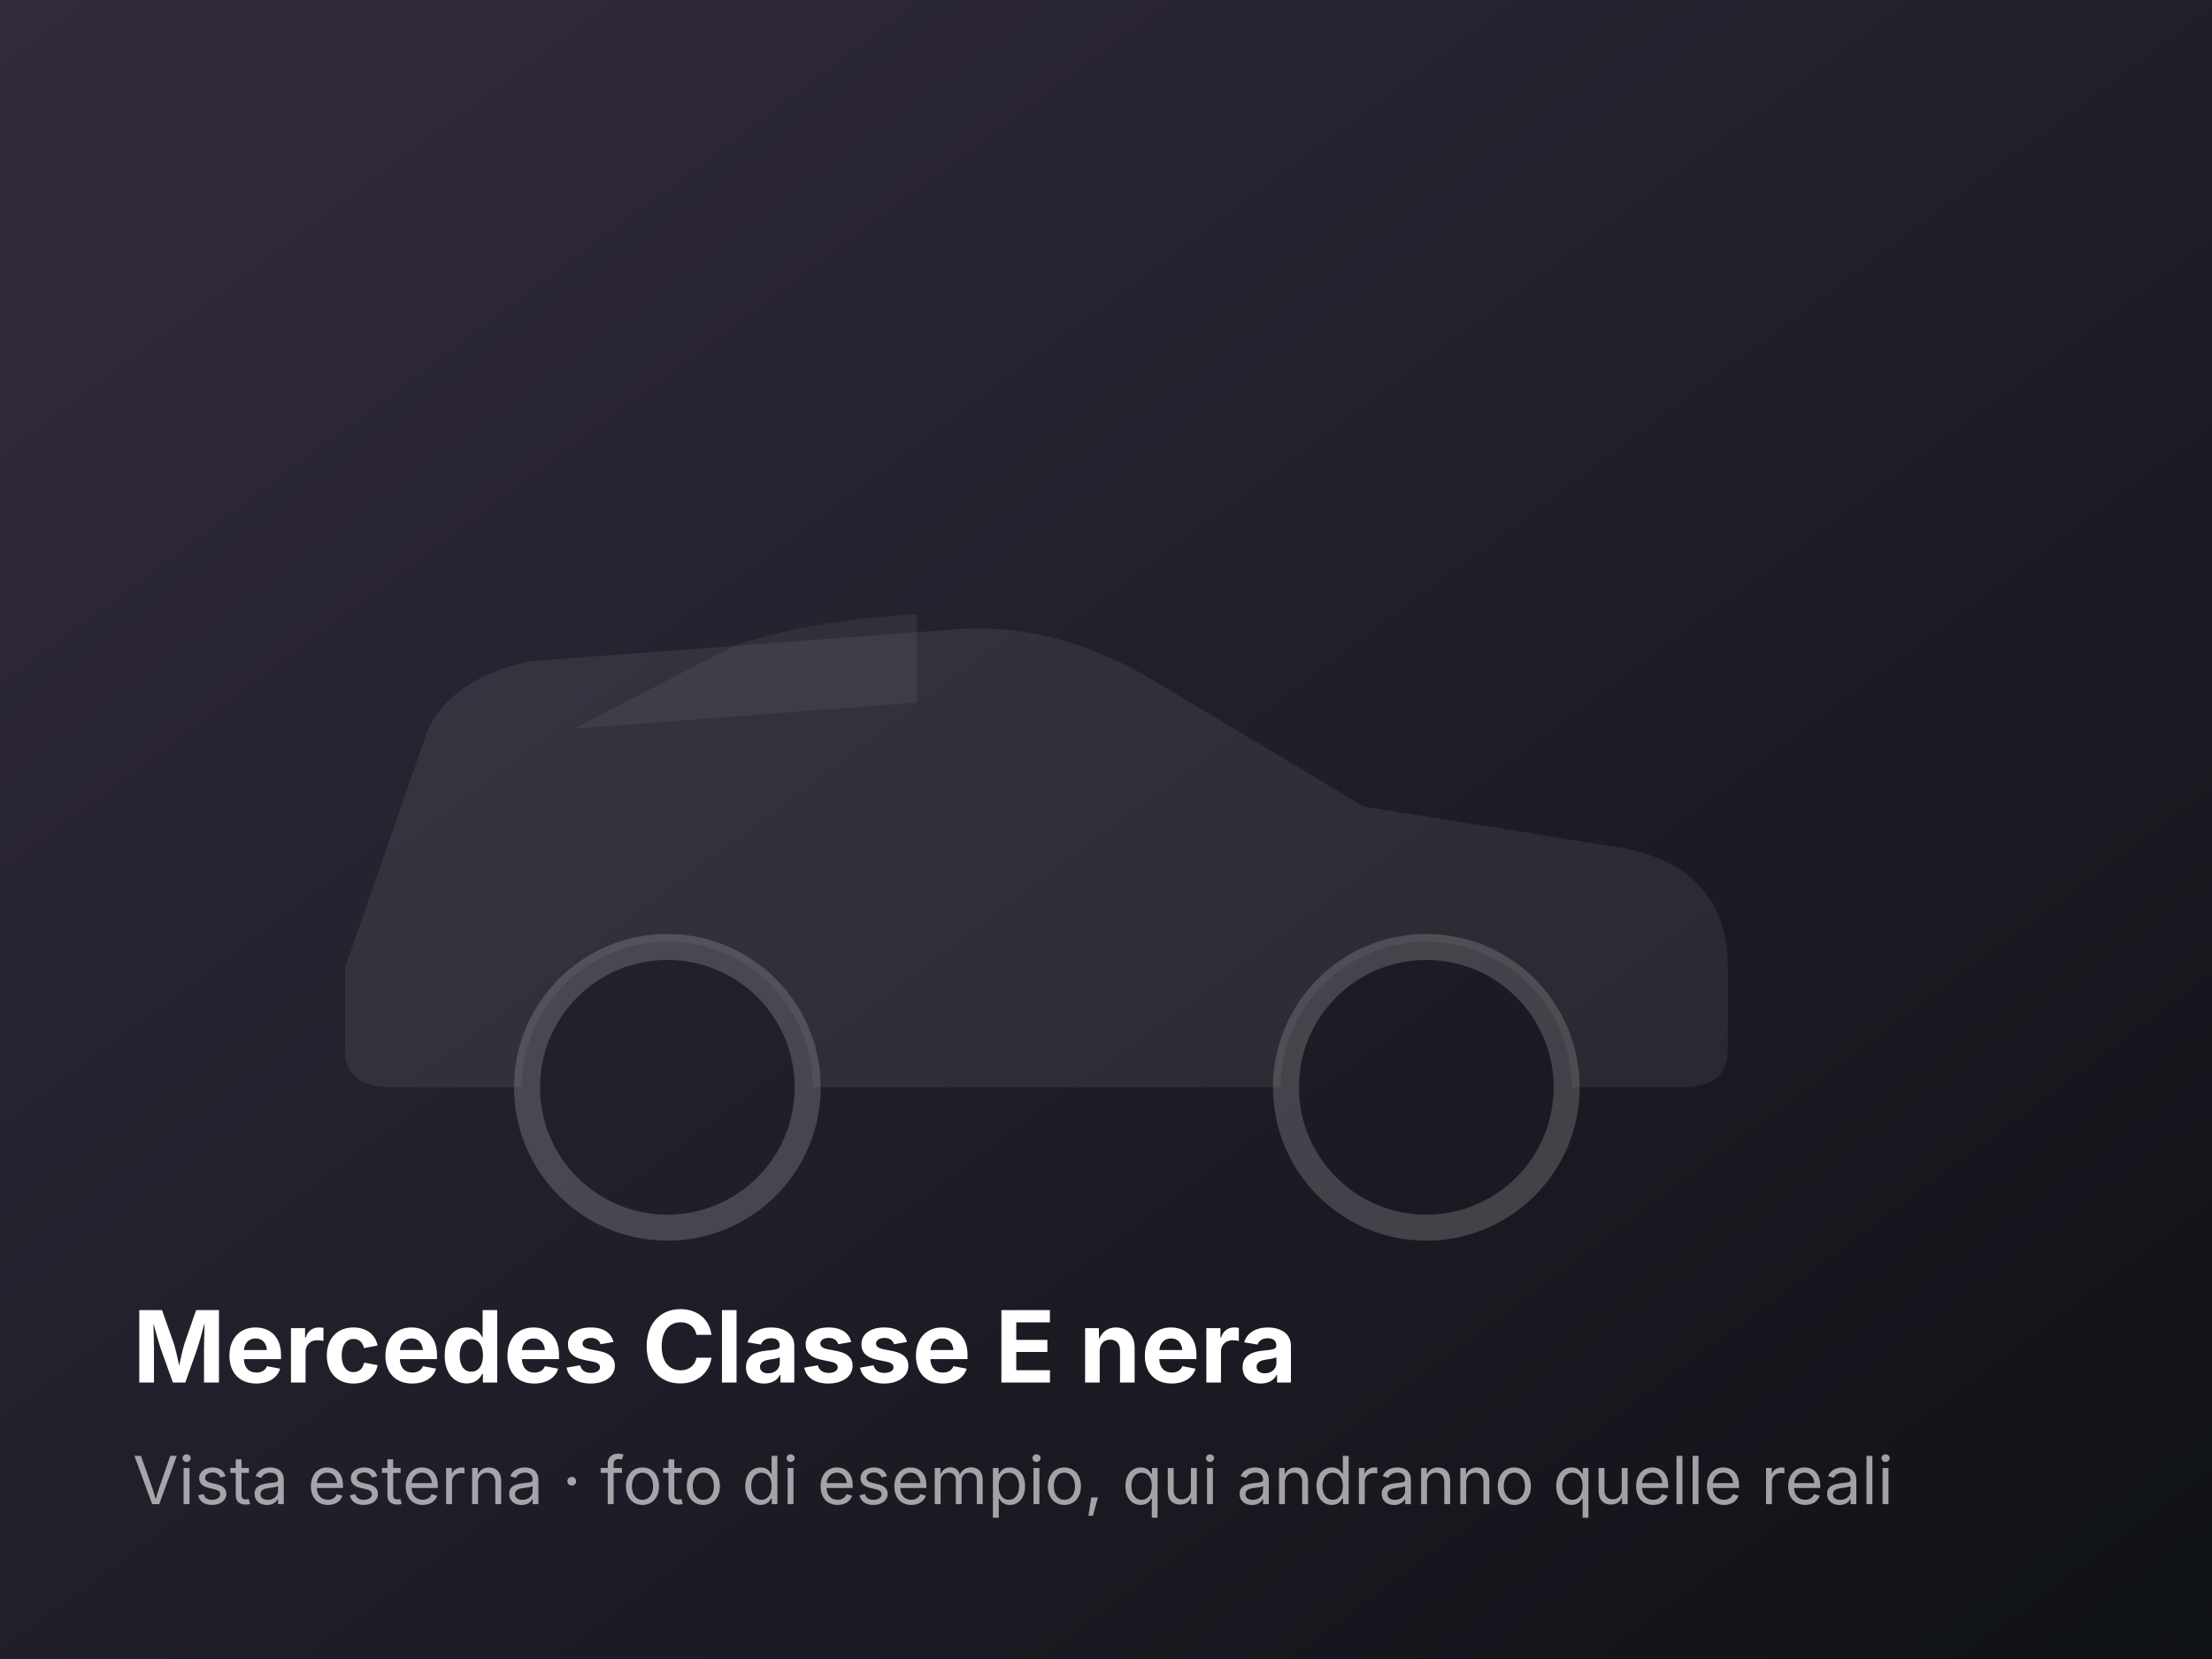
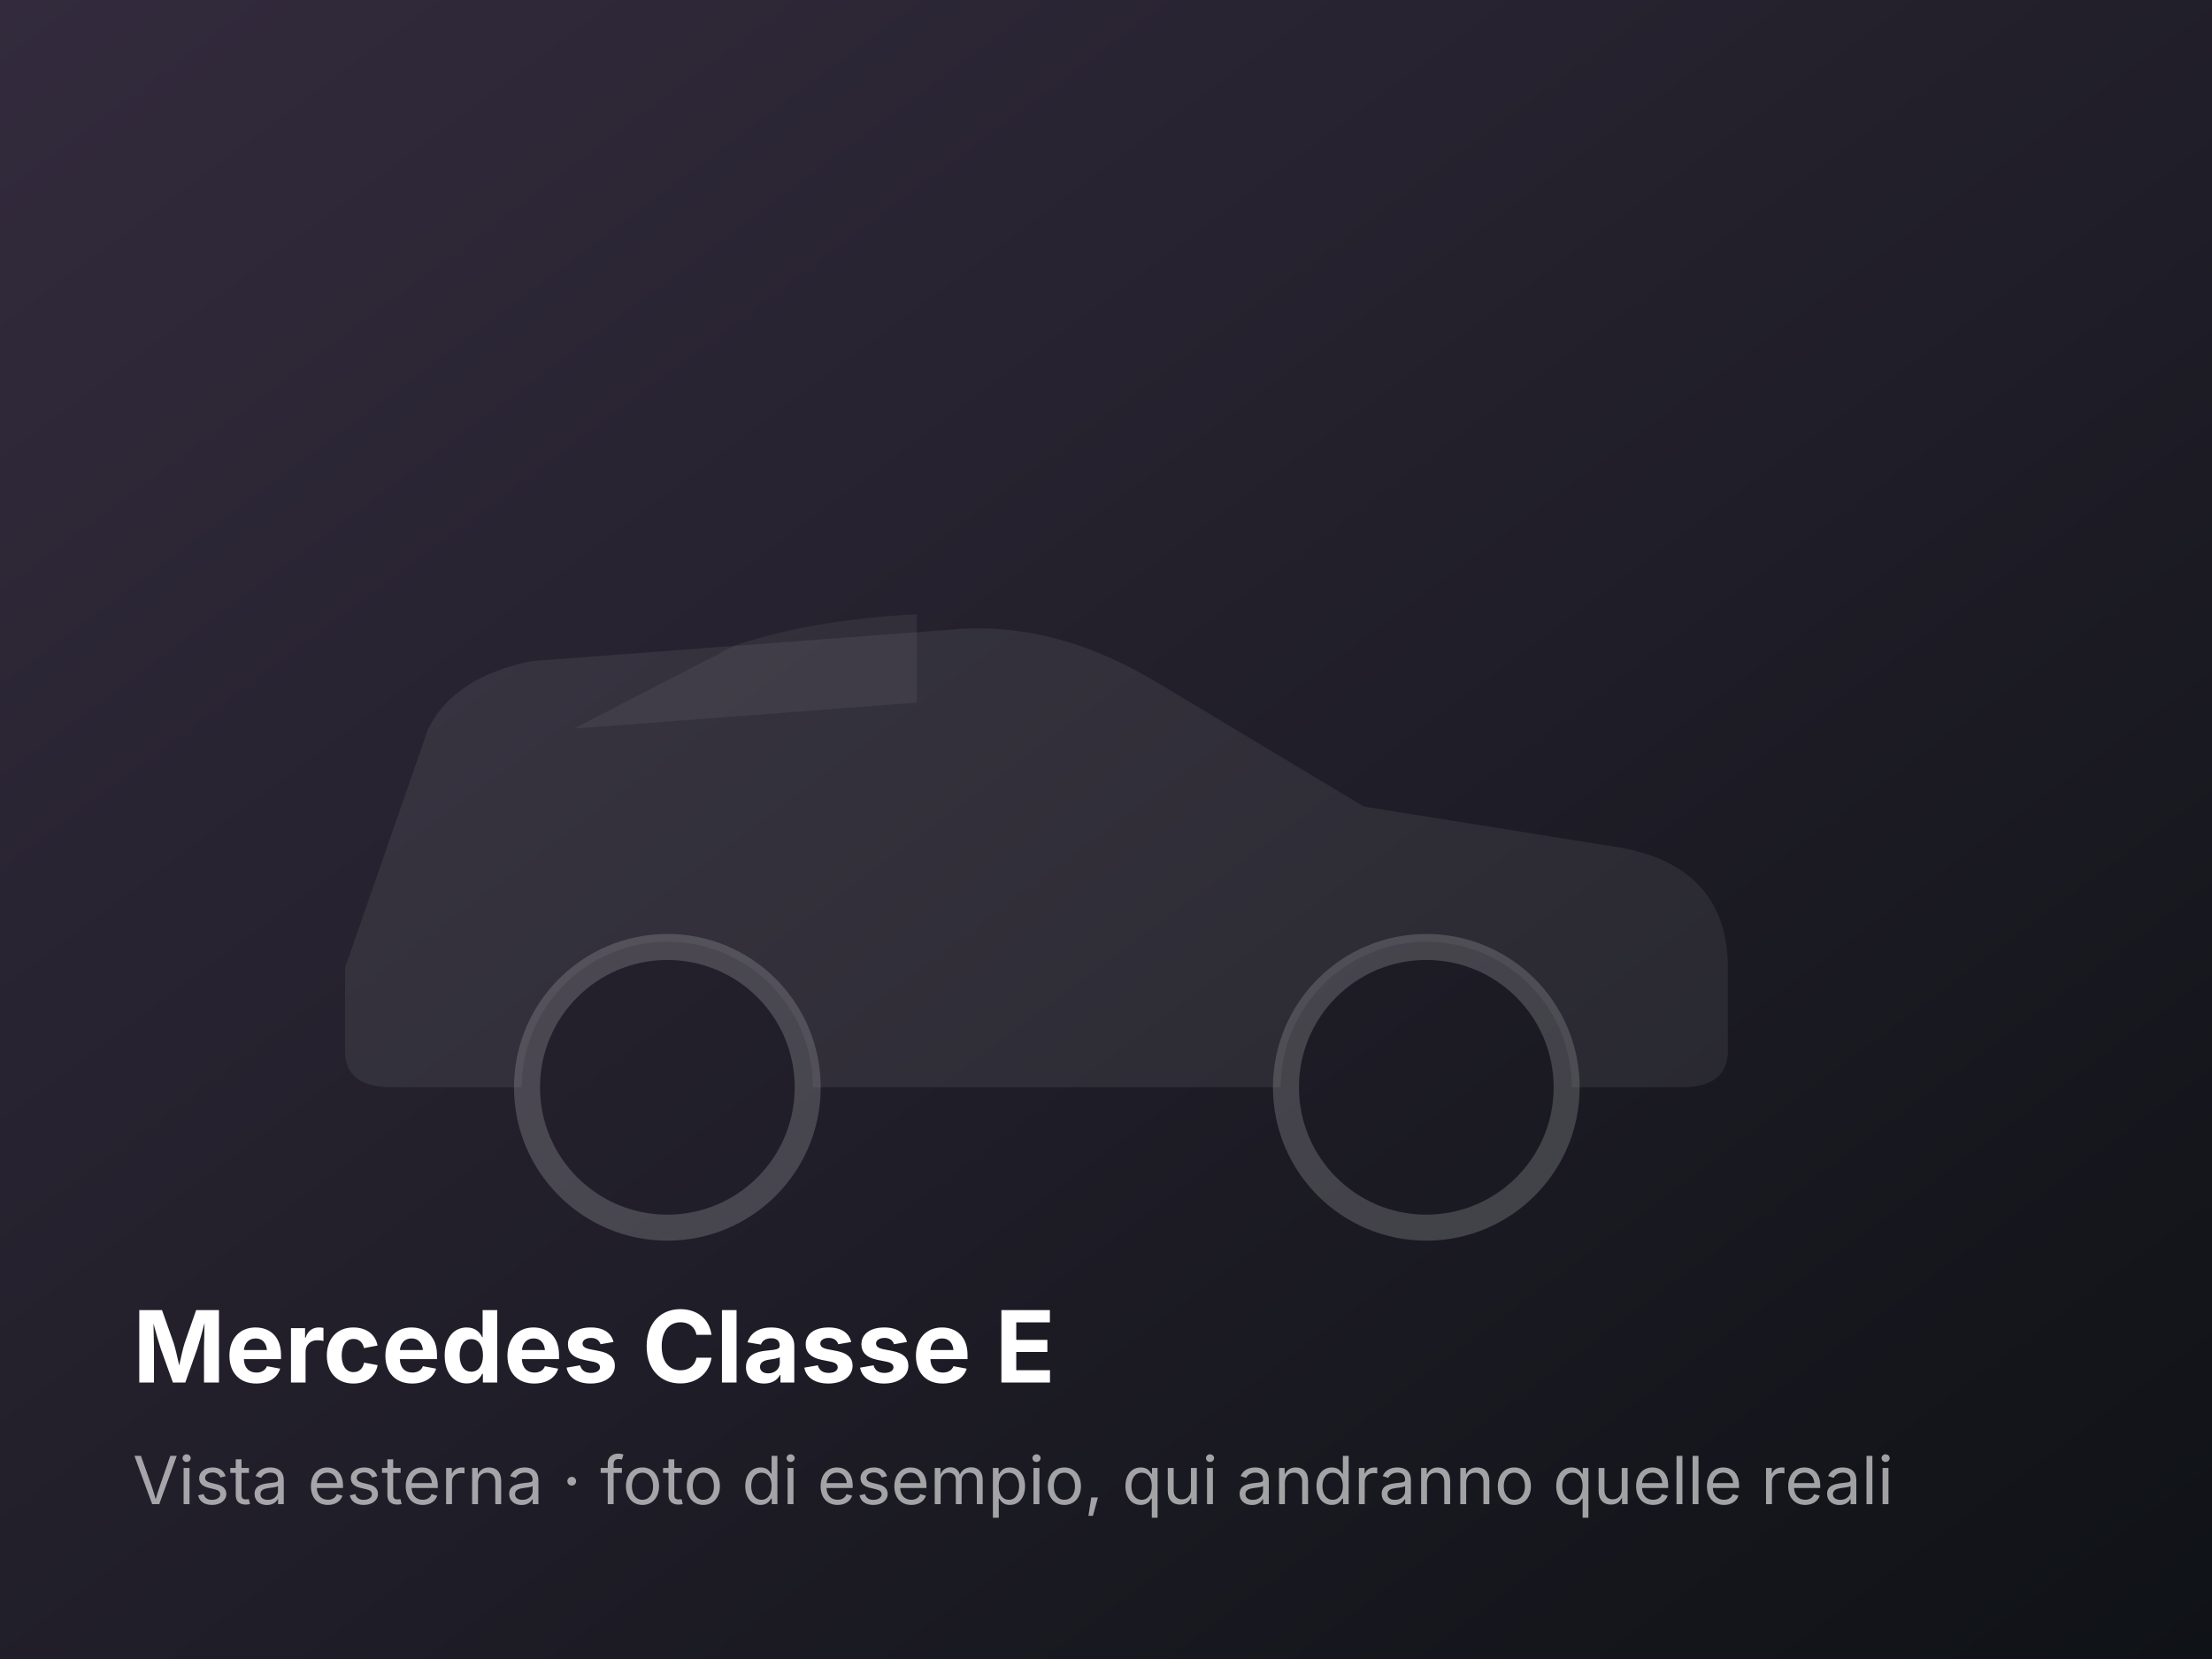
- <svg xmlns="http://www.w3.org/2000/svg" viewBox="0 0 400 300" width="800" height="600" role="img" aria-label="Mercedes Classe E nera — segnaposto">
+ <svg xmlns="http://www.w3.org/2000/svg" viewBox="0 0 400 300" width="800" height="600" role="img" aria-label="Mercedes Classe E — segnaposto">
  <defs>
    <linearGradient id="g" x1="0" y1="0" x2="1" y2="1">
      <stop offset="0" stop-color="#332b3d" />
      <stop offset="1" stop-color="#0f1216" />
    </linearGradient>
  </defs>
  <rect width="400" height="300" fill="url(#g)" />
  <g transform="translate(6,34) scale(0.94)" opacity="0.5">
    <path d="M60,150 L76,104 Q81,94 96,91 L176,85 Q196,83 216,95 L256,119 L306,127 Q326,131 326,150 L326,166 Q326,173 317,173 L296,173 A28,28 0 0,0 240,173 L150,173 A28,28 0 0,0 94,173 L69,173 Q60,173 60,166 Z" fill="#ffffff" opacity="0.14" />
    <circle cx="122" cy="173" r="27" fill="none" stroke="#ffffff" stroke-opacity="0.35" stroke-width="5" />
    <circle cx="268" cy="173" r="27" fill="none" stroke="#ffffff" stroke-opacity="0.35" stroke-width="5" />
    <path d="M104,104 L170,99 L170,82 Q150,83 135,88 Z" fill="#ffffff" opacity="0.12" />
  </g>
-   <text x="24" y="250" fill="#ffffff" font-family="Archivo, Inter, sans-serif" font-size="18" font-weight="700">Mercedes Classe E nera</text>
+   <text x="24" y="250" fill="#ffffff" font-family="Archivo, Inter, sans-serif" font-size="18" font-weight="700">Mercedes Classe E</text>
  <text x="24" y="272" fill="#ffffff" fill-opacity="0.6" font-family="Inter, sans-serif" font-size="12">Vista esterna · foto di esempio, qui andranno quelle reali</text>
</svg>
